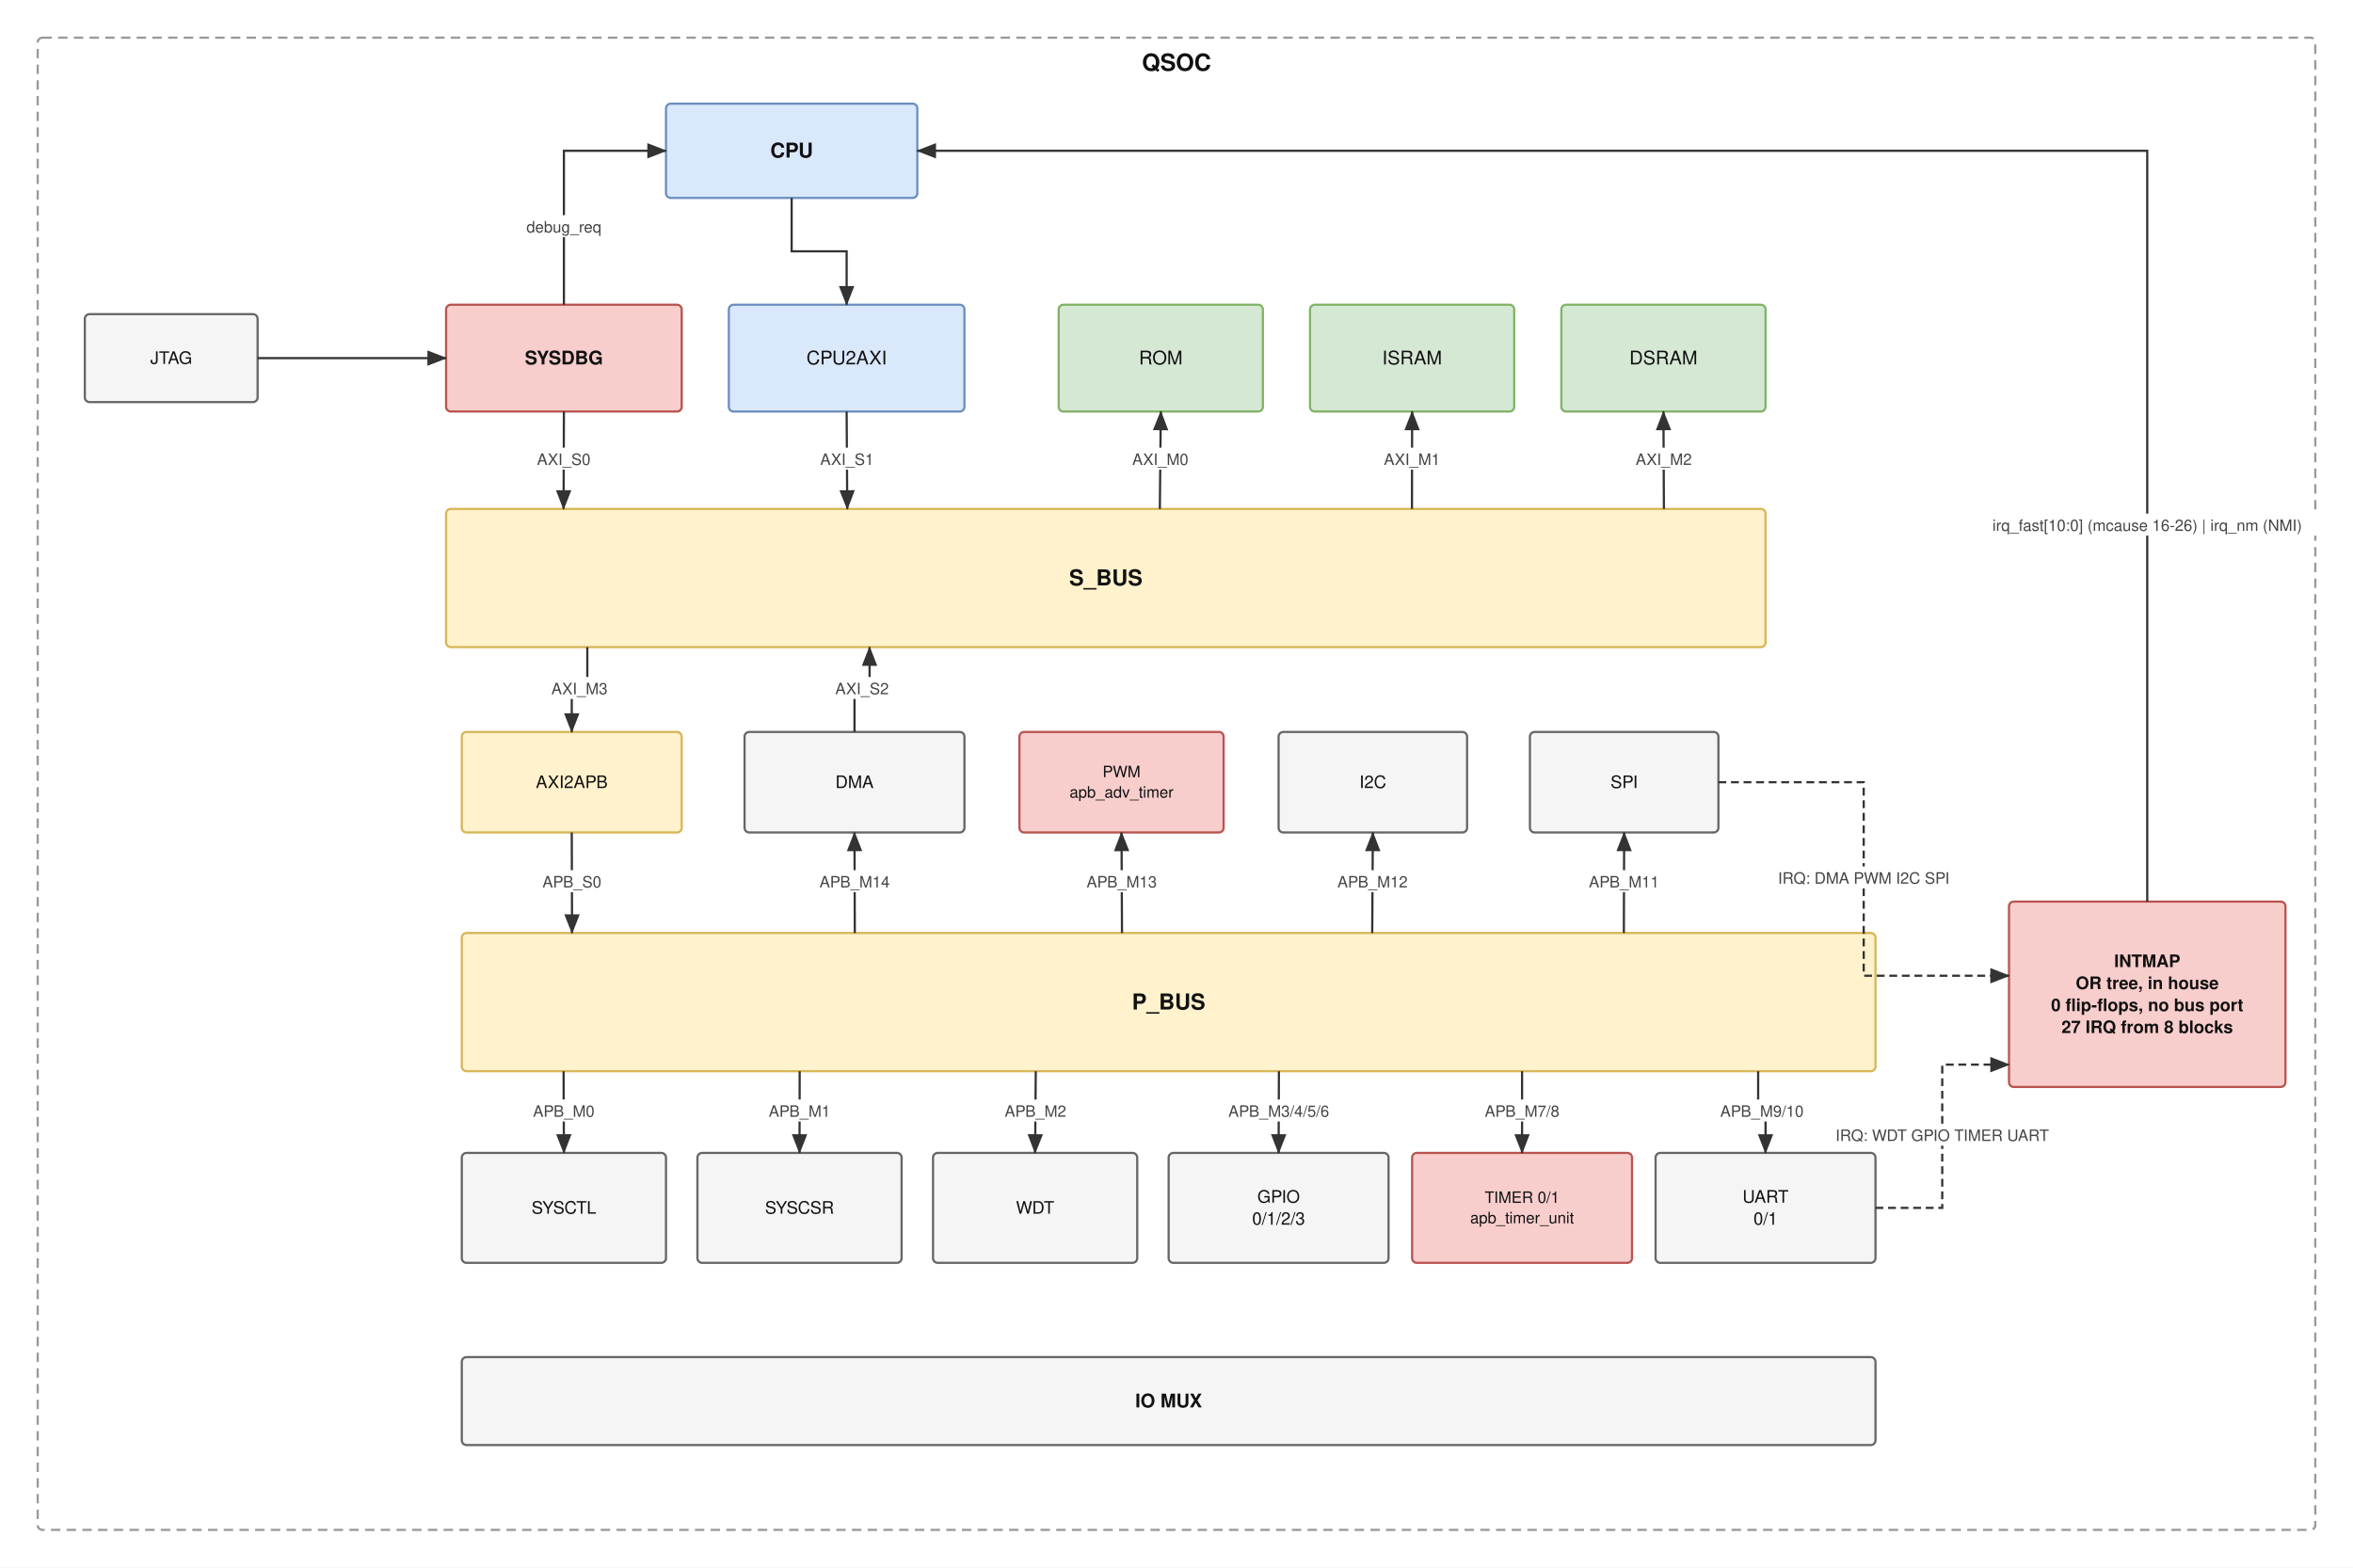
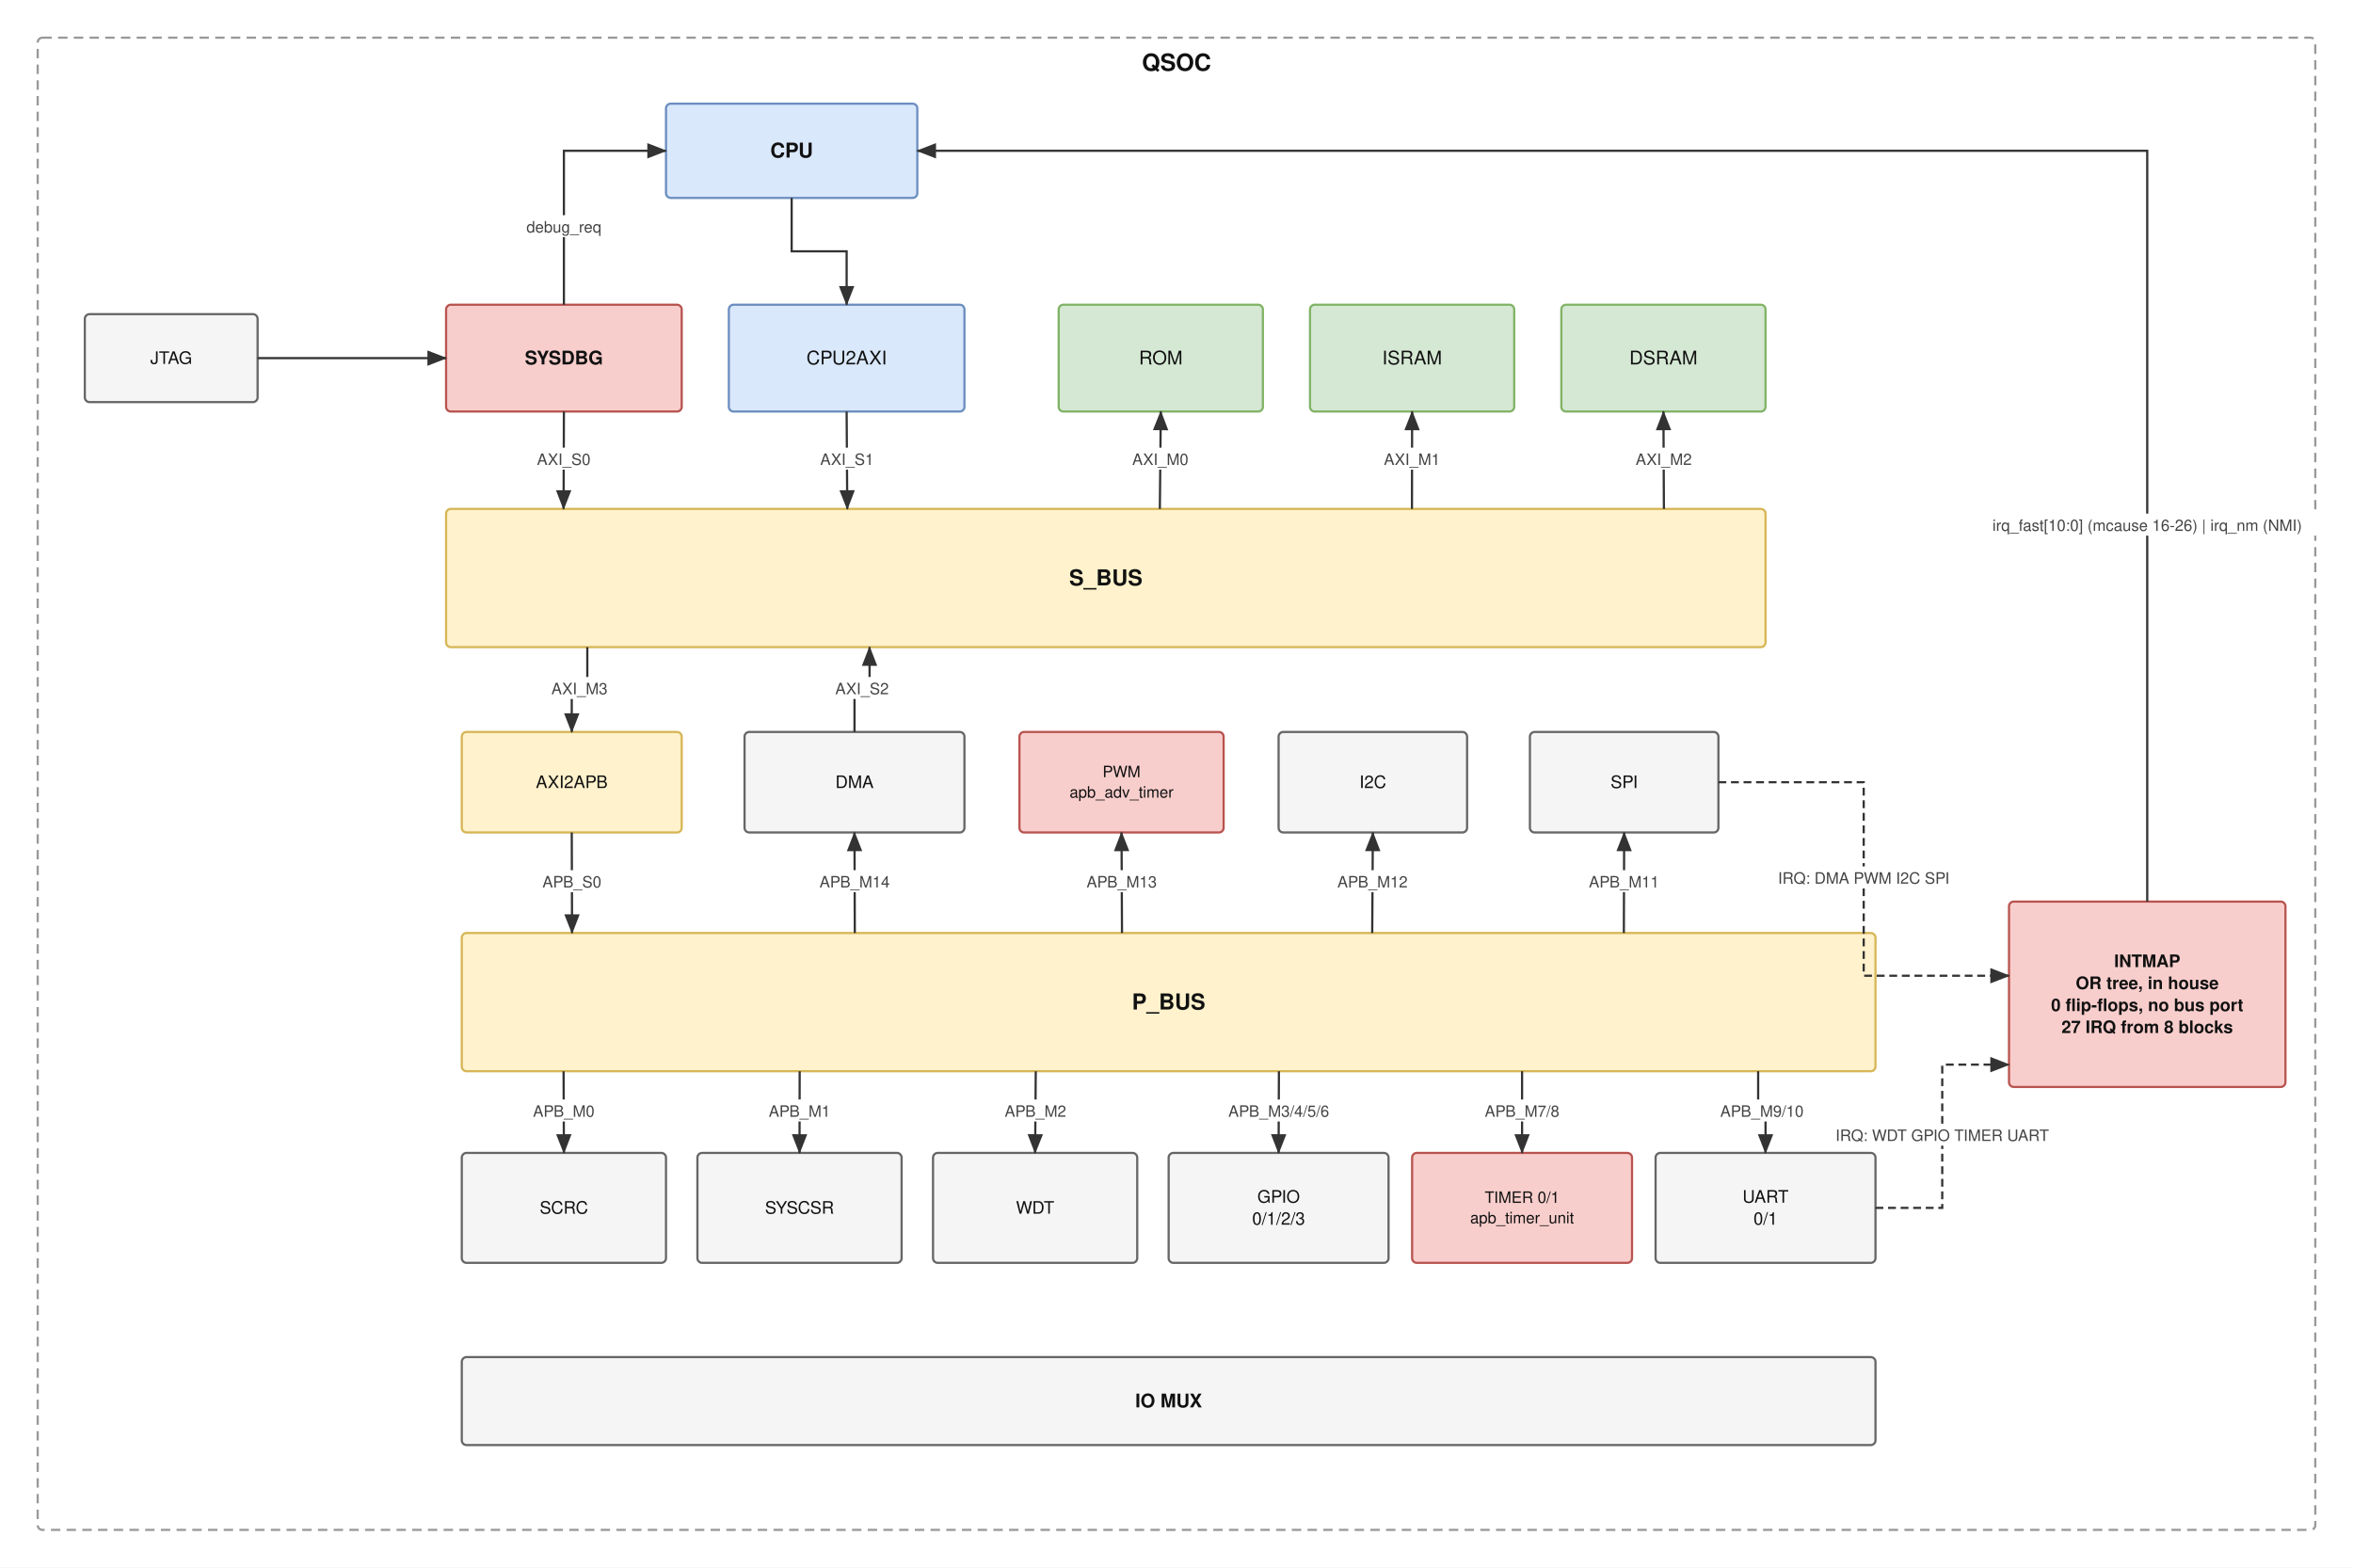
<svg xmlns="http://www.w3.org/2000/svg" width="1498" height="998" viewBox="6 -4 1498 998" font-family="Helvetica,Arial,sans-serif">
  <defs>
    <marker id="ah" markerWidth="9" markerHeight="7" refX="8.5" refY="3.5" orient="auto">
      <polygon points="0 0, 9 3.5, 0 7" fill="#333" />
    </marker>
    <marker id="ahs" markerWidth="9" markerHeight="7" refX="0.5" refY="3.5" orient="auto">
      <polygon points="9 0, 0 3.5, 9 7" fill="#333" />
    </marker>
  </defs>
  <rect x="6" y="-4" width="1498" height="998" fill="#ffffff" />
  <rect x="30" y="20" width="1450" height="950" rx="3" fill="none" stroke="#999999" stroke-width="1.4" stroke-dasharray="6 4" />
  <rect x="60" y="196" width="110" height="56" rx="3" fill="#f5f5f5" stroke="#666666" stroke-width="1.4" />
  <rect x="430" y="62" width="160" height="60" rx="3" fill="#dae8fc" stroke="#6c8ebf" stroke-width="1.4" />
  <rect x="1285" y="570" width="176" height="118" rx="3" fill="#f8cecc" stroke="#b85450" stroke-width="1.4" />
  <rect x="290" y="190" width="150" height="68" rx="3" fill="#f8cecc" stroke="#b85450" stroke-width="1.4" />
  <rect x="470" y="190" width="150" height="68" rx="3" fill="#dae8fc" stroke="#6c8ebf" stroke-width="1.4" />
  <rect x="680" y="190" width="130" height="68" rx="3" fill="#d5e8d4" stroke="#82b366" stroke-width="1.4" />
  <rect x="840" y="190" width="130" height="68" rx="3" fill="#d5e8d4" stroke="#82b366" stroke-width="1.4" />
  <rect x="1000" y="190" width="130" height="68" rx="3" fill="#d5e8d4" stroke="#82b366" stroke-width="1.4" />
  <rect x="290" y="320" width="840" height="88" rx="3" fill="#fff2cc" stroke="#d6b656" stroke-width="1.4" />
  <rect x="300" y="462" width="140" height="64" rx="3" fill="#fff2cc" stroke="#d6b656" stroke-width="1.4" />
  <rect x="480" y="462" width="140" height="64" rx="3" fill="#f5f5f5" stroke="#666666" stroke-width="1.4" />
  <rect x="655" y="462" width="130" height="64" rx="3" fill="#f8cecc" stroke="#b85450" stroke-width="1.4" />
  <rect x="820" y="462" width="120" height="64" rx="3" fill="#f5f5f5" stroke="#666666" stroke-width="1.4" />
  <rect x="980" y="462" width="120" height="64" rx="3" fill="#f5f5f5" stroke="#666666" stroke-width="1.4" />
  <rect x="300" y="590" width="900" height="88" rx="3" fill="#fff2cc" stroke="#d6b656" stroke-width="1.4" />
  <rect x="300" y="730" width="130" height="70" rx="3" fill="#f5f5f5" stroke="#666666" stroke-width="1.4" />
  <rect x="450" y="730" width="130" height="70" rx="3" fill="#f5f5f5" stroke="#666666" stroke-width="1.4" />
  <rect x="600" y="730" width="130" height="70" rx="3" fill="#f5f5f5" stroke="#666666" stroke-width="1.4" />
  <rect x="750" y="730" width="140" height="70" rx="3" fill="#f5f5f5" stroke="#666666" stroke-width="1.4" />
  <rect x="905" y="730" width="140" height="70" rx="3" fill="#f8cecc" stroke="#b85450" stroke-width="1.4" />
  <rect x="1060" y="730" width="140" height="70" rx="3" fill="#f5f5f5" stroke="#666666" stroke-width="1.4" />
  <rect x="300" y="860" width="900" height="56" rx="3" fill="#f5f5f5" stroke="#666666" stroke-width="1.4" />
  <polyline points="170.0,224.0 290.0,224.0" fill="none" stroke="#333" stroke-width="1.4" marker-end="url(#ah)" />
  <polyline points="1373.0,570.0 1373.0,92.0 590.0,92.0" fill="none" stroke="#333" stroke-width="1.4" marker-end="url(#ah)" />
  <rect x="1238.0" y="323.0" width="270.0" height="14" fill="#fff" />
  <text x="1373.0" y="334.0" font-size="10" fill="#444" text-anchor="middle">irq_fast[10:0] (mcause 16-26) | irq_nm (NMI)</text>
  <polyline points="1100.0,494.0 1192.5,494.0 1192.5,617.2 1285.0,617.2" fill="none" stroke="#333" stroke-width="1.4" stroke-dasharray="5 3" marker-end="url(#ah)" />
  <rect x="1129.5" y="547.6" width="126.0" height="14" fill="#fff" />
  <text x="1192.5" y="558.6" font-size="10" fill="#444" text-anchor="middle">IRQ: DMA PWM I2C SPI</text>
  <polyline points="1200.0,765.0 1242.5,765.0 1242.5,673.8 1285.0,673.8" fill="none" stroke="#333" stroke-width="1.4" stroke-dasharray="5 3" marker-end="url(#ah)" />
  <rect x="1167.5" y="711.4" width="150.0" height="14" fill="#fff" />
  <text x="1242.5" y="722.4" font-size="10" fill="#444" text-anchor="middle">IRQ: WDT GPIO TIMER UART</text>
  <polyline points="510.0,122.0 510.0,156.0 545.0,156.0 545.0,190.0" fill="none" stroke="#333" stroke-width="1.4" marker-end="url(#ah)" />
  <polyline points="365.0,190.0 365.0,92.0 430.0,92.0" fill="none" stroke="#333" stroke-width="1.4" marker-end="url(#ah)" />
  <rect x="335.0" y="133.0" width="60.0" height="14" fill="#fff" />
  <text x="365.0" y="144.0" font-size="10" fill="#444" text-anchor="middle">debug_req</text>
  <polyline points="365.0,258.0 364.8,320.0" fill="none" stroke="#333" stroke-width="1.4" marker-end="url(#ah)" />
  <rect x="343.9" y="281.0" width="42.0" height="14" fill="#fff" />
  <text x="364.9" y="292.0" font-size="10" fill="#444" text-anchor="middle">AXI_S0</text>
  <polyline points="545.0,258.0 545.4,320.0" fill="none" stroke="#333" stroke-width="1.4" marker-end="url(#ah)" />
  <rect x="524.2" y="281.0" width="42.0" height="14" fill="#fff" />
  <text x="545.2" y="292.0" font-size="10" fill="#444" text-anchor="middle">AXI_S1</text>
  <polyline points="744.4,320.0 745.0,258.0" fill="none" stroke="#333" stroke-width="1.4" marker-end="url(#ah)" />
  <rect x="723.7" y="281.0" width="42.0" height="14" fill="#fff" />
  <text x="744.7" y="292.0" font-size="10" fill="#444" text-anchor="middle">AXI_M0</text>
  <polyline points="904.9,320.0 905.0,258.0" fill="none" stroke="#333" stroke-width="1.4" marker-end="url(#ah)" />
  <rect x="883.9" y="281.0" width="42.0" height="14" fill="#fff" />
  <text x="904.9" y="292.0" font-size="10" fill="#444" text-anchor="middle">AXI_M1</text>
  <polyline points="1065.3,320.0 1065.0,258.0" fill="none" stroke="#333" stroke-width="1.4" marker-end="url(#ah)" />
  <rect x="1044.2" y="281.0" width="42.0" height="14" fill="#fff" />
  <text x="1065.2" y="292.0" font-size="10" fill="#444" text-anchor="middle">AXI_M2</text>
  <polyline points="379.9,408.0 379.9,435.0 370.0,435.0 370.0,462.0" fill="none" stroke="#333" stroke-width="1.4" marker-end="url(#ah)" />
  <rect x="353.9" y="427.0" width="42.0" height="14" fill="#fff" />
  <text x="374.9" y="438.0" font-size="10" fill="#444" text-anchor="middle">AXI_M3</text>
  <polyline points="550.0,462.0 550.0,435.0 559.6,435.0 559.6,408.0" fill="none" stroke="#333" stroke-width="1.4" marker-end="url(#ah)" />
  <rect x="533.8" y="427.0" width="42.0" height="14" fill="#fff" />
  <text x="554.8" y="438.0" font-size="10" fill="#444" text-anchor="middle">AXI_S2</text>
  <polyline points="370.0,526.0 370.2,590.0" fill="none" stroke="#333" stroke-width="1.4" marker-end="url(#ah)" />
  <rect x="349.1" y="550.0" width="42.0" height="14" fill="#fff" />
  <text x="370.1" y="561.0" font-size="10" fill="#444" text-anchor="middle">APB_S0</text>
  <polyline points="550.2,590.0 550.0,526.0" fill="none" stroke="#333" stroke-width="1.4" marker-end="url(#ah)" />
  <rect x="526.1" y="550.0" width="48.0" height="14" fill="#fff" />
  <text x="550.1" y="561.0" font-size="10" fill="#444" text-anchor="middle">APB_M14</text>
  <polyline points="720.3,590.0 720.0,526.0" fill="none" stroke="#333" stroke-width="1.4" marker-end="url(#ah)" />
  <rect x="696.1" y="550.0" width="48.0" height="14" fill="#fff" />
  <text x="720.1" y="561.0" font-size="10" fill="#444" text-anchor="middle">APB_M13</text>
  <polyline points="879.6,590.0 880.0,526.0" fill="none" stroke="#333" stroke-width="1.4" marker-end="url(#ah)" />
  <rect x="855.8" y="550.0" width="48.0" height="14" fill="#fff" />
  <text x="879.8" y="561.0" font-size="10" fill="#444" text-anchor="middle">APB_M12</text>
  <polyline points="1039.8,590.0 1040.0,526.0" fill="none" stroke="#333" stroke-width="1.4" marker-end="url(#ah)" />
  <rect x="1015.9" y="550.0" width="48.0" height="14" fill="#fff" />
  <text x="1039.9" y="561.0" font-size="10" fill="#444" text-anchor="middle">APB_M11</text>
  <polyline points="364.8,678.0 365.0,730.0" fill="none" stroke="#333" stroke-width="1.4" marker-end="url(#ah)" />
  <rect x="343.9" y="696.0" width="42.0" height="14" fill="#fff" />
  <text x="364.9" y="707.0" font-size="10" fill="#444" text-anchor="middle">APB_M0</text>
  <polyline points="515.1,678.0 515.0,730.0" fill="none" stroke="#333" stroke-width="1.4" marker-end="url(#ah)" />
  <rect x="494.0" y="696.0" width="42.0" height="14" fill="#fff" />
  <text x="515.0" y="707.0" font-size="10" fill="#444" text-anchor="middle">APB_M1</text>
  <polyline points="665.4,678.0 665.0,730.0" fill="none" stroke="#333" stroke-width="1.4" marker-end="url(#ah)" />
  <rect x="644.2" y="696.0" width="42.0" height="14" fill="#fff" />
  <text x="665.2" y="707.0" font-size="10" fill="#444" text-anchor="middle">APB_M2</text>
  <polyline points="820.2,678.0 820.0,730.0" fill="none" stroke="#333" stroke-width="1.4" marker-end="url(#ah)" />
  <rect x="781.1" y="696.0" width="78.0" height="14" fill="#fff" />
  <text x="820.1" y="707.0" font-size="10" fill="#444" text-anchor="middle">APB_M3/4/5/6</text>
  <polyline points="975.0,678.0 975.0,730.0" fill="none" stroke="#333" stroke-width="1.4" marker-end="url(#ah)" />
  <rect x="948.0" y="696.0" width="54.0" height="14" fill="#fff" />
  <text x="975.0" y="707.0" font-size="10" fill="#444" text-anchor="middle">APB_M7/8</text>
  <polyline points="1125.3,678.0 1125.3,704.0 1130.0,704.0 1130.0,730.0" fill="none" stroke="#333" stroke-width="1.4" marker-end="url(#ah)" />
  <rect x="1097.7" y="696.0" width="60.0" height="14" fill="#fff" />
  <text x="1127.7" y="707.0" font-size="10" fill="#444" text-anchor="middle">APB_M9/10</text>
  <text x="755.0" y="41.0" font-size="15" text-anchor="middle" fill="#111" font-weight="bold">QSOC</text>
  <text x="115.0" y="227.7" font-size="11" text-anchor="middle" fill="#111">JTAG</text>
  <text x="510.0" y="96.3" font-size="13" text-anchor="middle" fill="#111" font-weight="bold">CPU</text>
  <text x="1373.0" y="611.7" font-size="11" text-anchor="middle" fill="#111" font-weight="bold">INTMAP</text>
  <text x="1373.0" y="625.7" font-size="11" text-anchor="middle" fill="#111" font-weight="bold">OR tree, in house</text>
  <text x="1373.0" y="639.7" font-size="11" text-anchor="middle" fill="#111" font-weight="bold">0 flip-flops, no bus port</text>
  <text x="1373.0" y="653.7" font-size="11" text-anchor="middle" fill="#111" font-weight="bold">27 IRQ from 8 blocks</text>
  <text x="365.0" y="228.0" font-size="12" text-anchor="middle" fill="#111" font-weight="bold">SYSDBG</text>
  <text x="545.0" y="228.0" font-size="12" text-anchor="middle" fill="#111">CPU2AXI</text>
  <text x="745.0" y="228.0" font-size="12" text-anchor="middle" fill="#111">ROM</text>
  <text x="905.0" y="228.0" font-size="12" text-anchor="middle" fill="#111">ISRAM</text>
  <text x="1065.0" y="228.0" font-size="12" text-anchor="middle" fill="#111">DSRAM</text>
  <text x="710.0" y="368.7" font-size="14" text-anchor="middle" fill="#111" font-weight="bold">S_BUS</text>
  <text x="370.0" y="497.7" font-size="11" text-anchor="middle" fill="#111">AXI2APB</text>
  <text x="550.0" y="497.7" font-size="11" text-anchor="middle" fill="#111">DMA</text>
  <text x="720.0" y="490.8" font-size="10" text-anchor="middle" fill="#111">PWM</text>
  <text x="720.0" y="503.8" font-size="10" text-anchor="middle" fill="#111">apb_adv_timer</text>
  <text x="880.0" y="497.7" font-size="11" text-anchor="middle" fill="#111">I2C</text>
  <text x="1040.0" y="497.7" font-size="11" text-anchor="middle" fill="#111">SPI</text>
  <text x="750.0" y="638.7" font-size="14" text-anchor="middle" fill="#111" font-weight="bold">P_BUS</text>
-   <text x="365.0" y="768.7" font-size="11" text-anchor="middle" fill="#111">SYSCTL</text>
+   <text x="365.0" y="768.7" font-size="11" text-anchor="middle" fill="#111">SCRC</text>
  <text x="515.0" y="768.7" font-size="11" text-anchor="middle" fill="#111">SYSCSR</text>
  <text x="665.0" y="768.7" font-size="11" text-anchor="middle" fill="#111">WDT</text>
  <text x="820.0" y="761.7" font-size="11" text-anchor="middle" fill="#111">GPIO</text>
  <text x="820.0" y="775.7" font-size="11" text-anchor="middle" fill="#111">0/1/2/3</text>
  <text x="975.0" y="761.8" font-size="10" text-anchor="middle" fill="#111">TIMER 0/1</text>
  <text x="975.0" y="774.8" font-size="10" text-anchor="middle" fill="#111">apb_timer_unit</text>
  <text x="1130.0" y="761.7" font-size="11" text-anchor="middle" fill="#111">UART</text>
  <text x="1130.0" y="775.7" font-size="11" text-anchor="middle" fill="#111">0/1</text>
  <text x="750.0" y="892.0" font-size="12" text-anchor="middle" fill="#111" font-weight="bold">IO MUX</text>
</svg>
